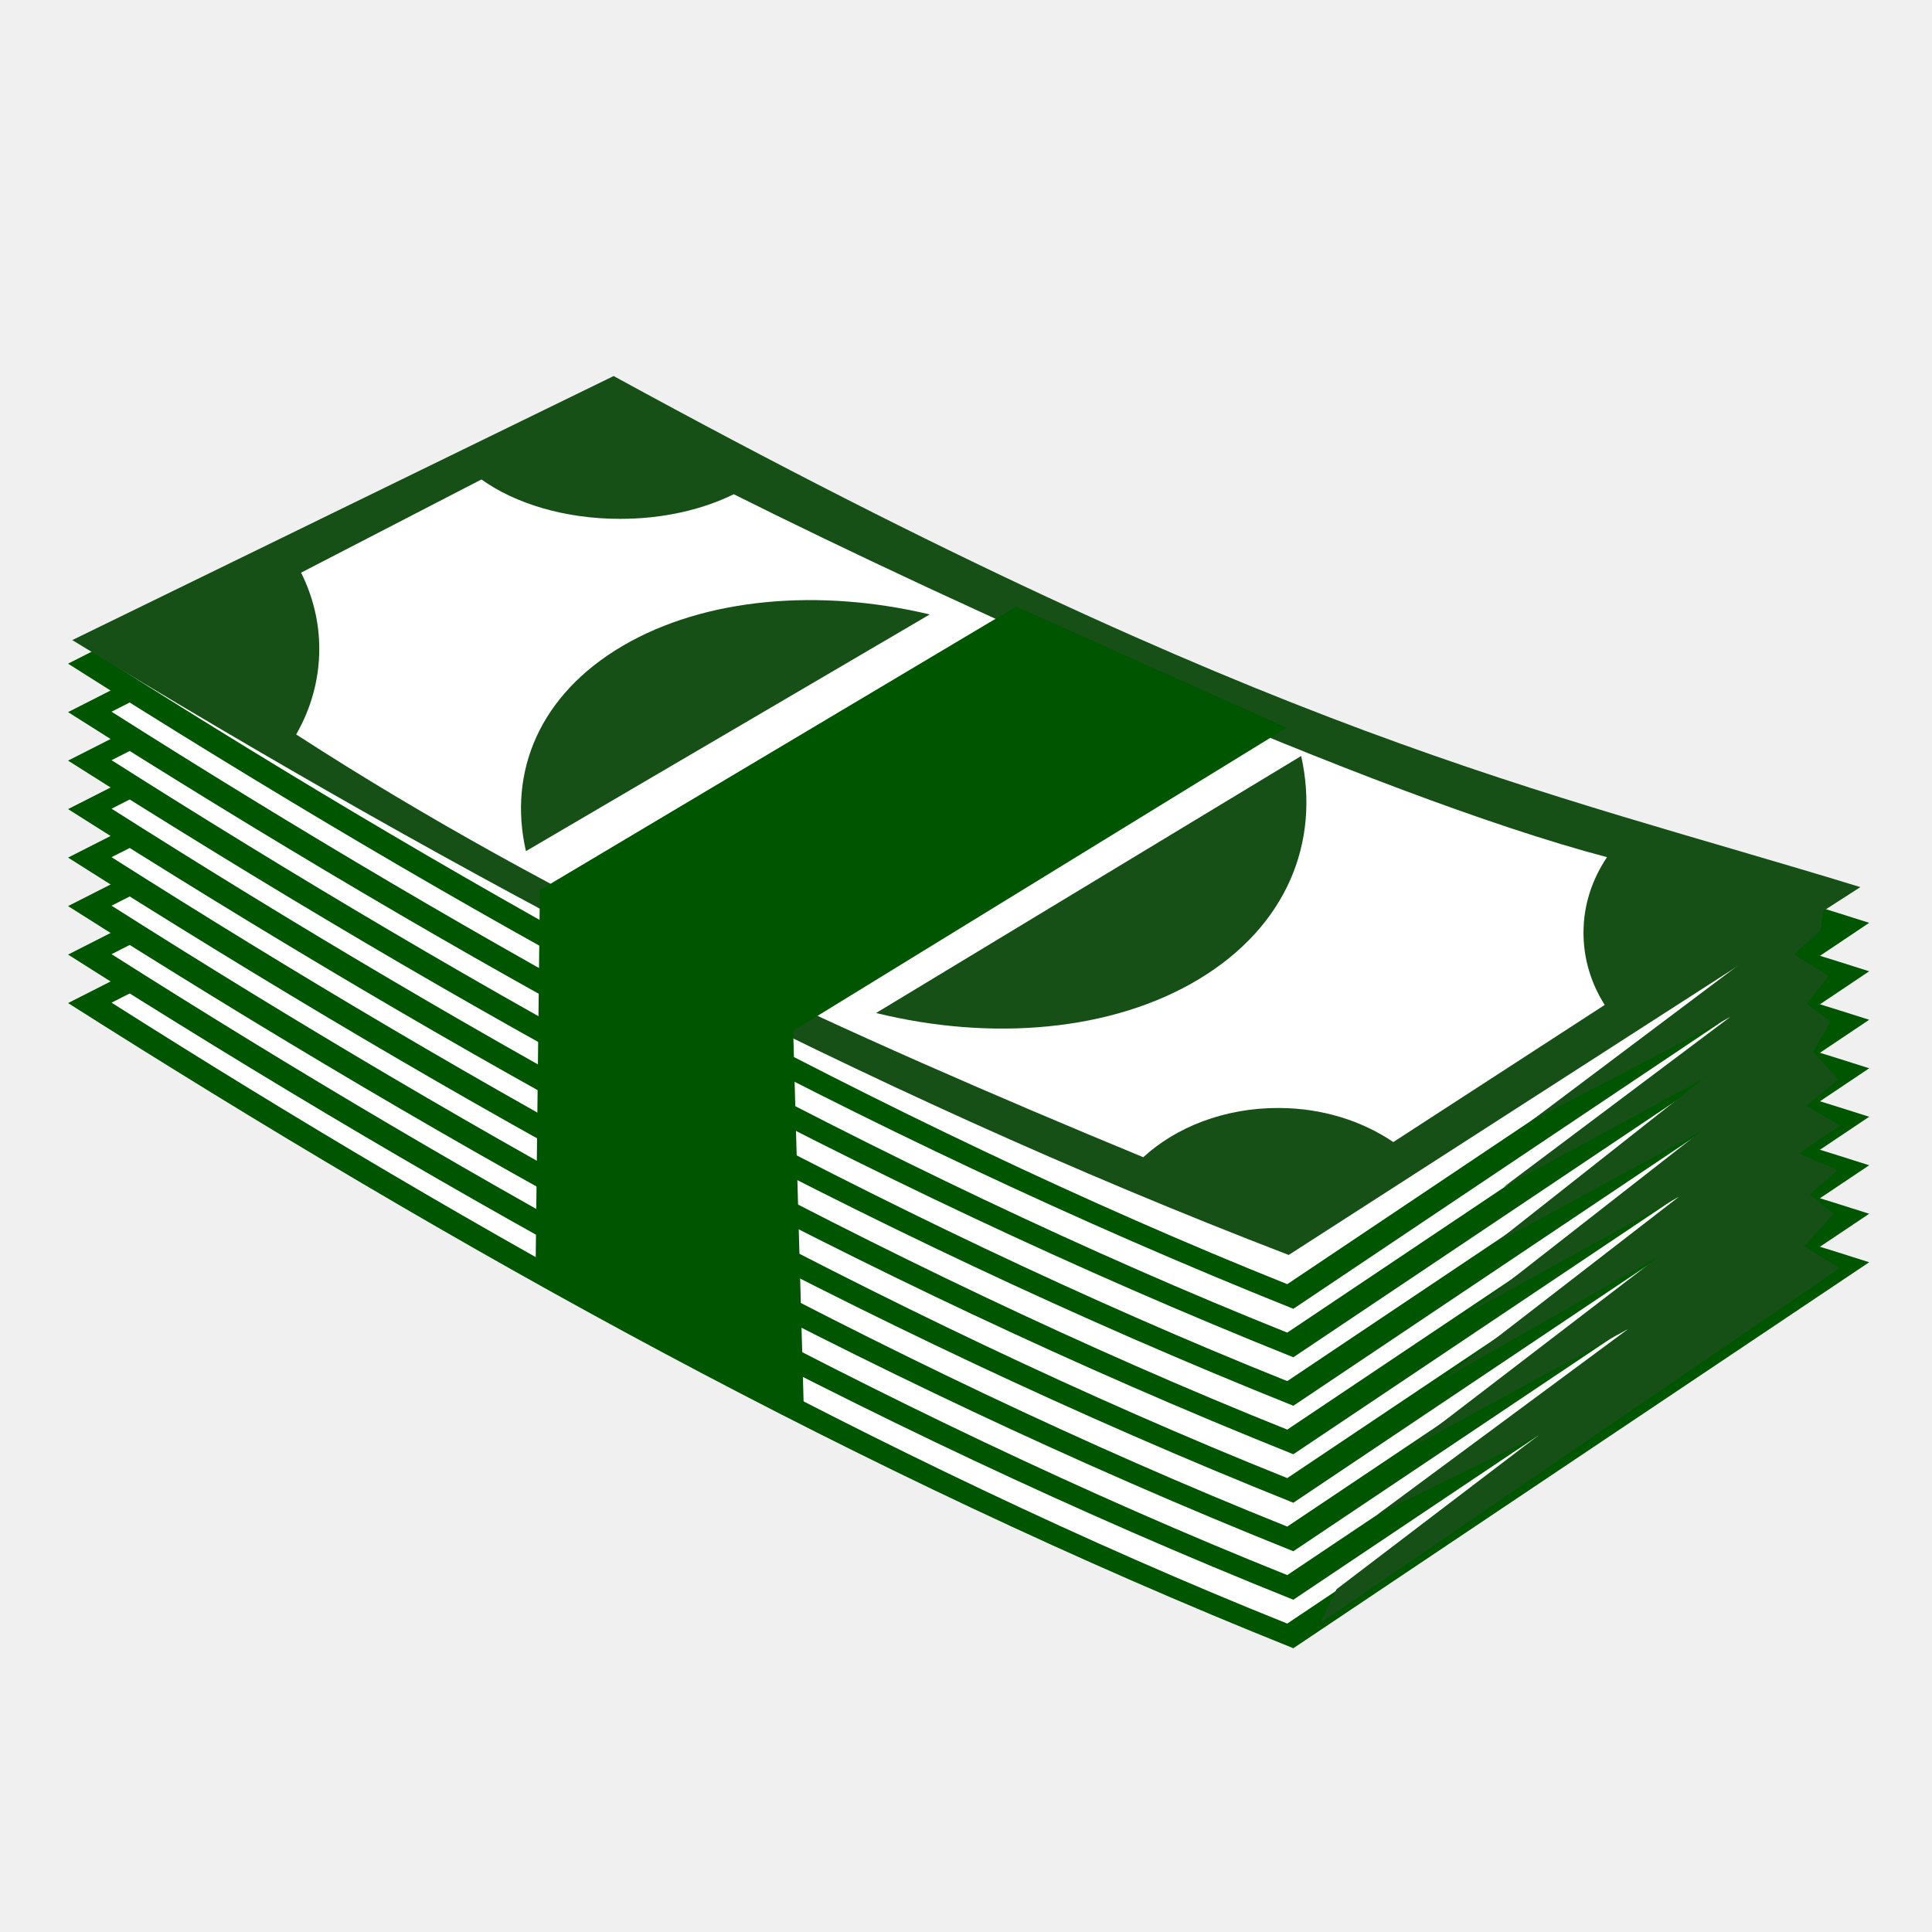
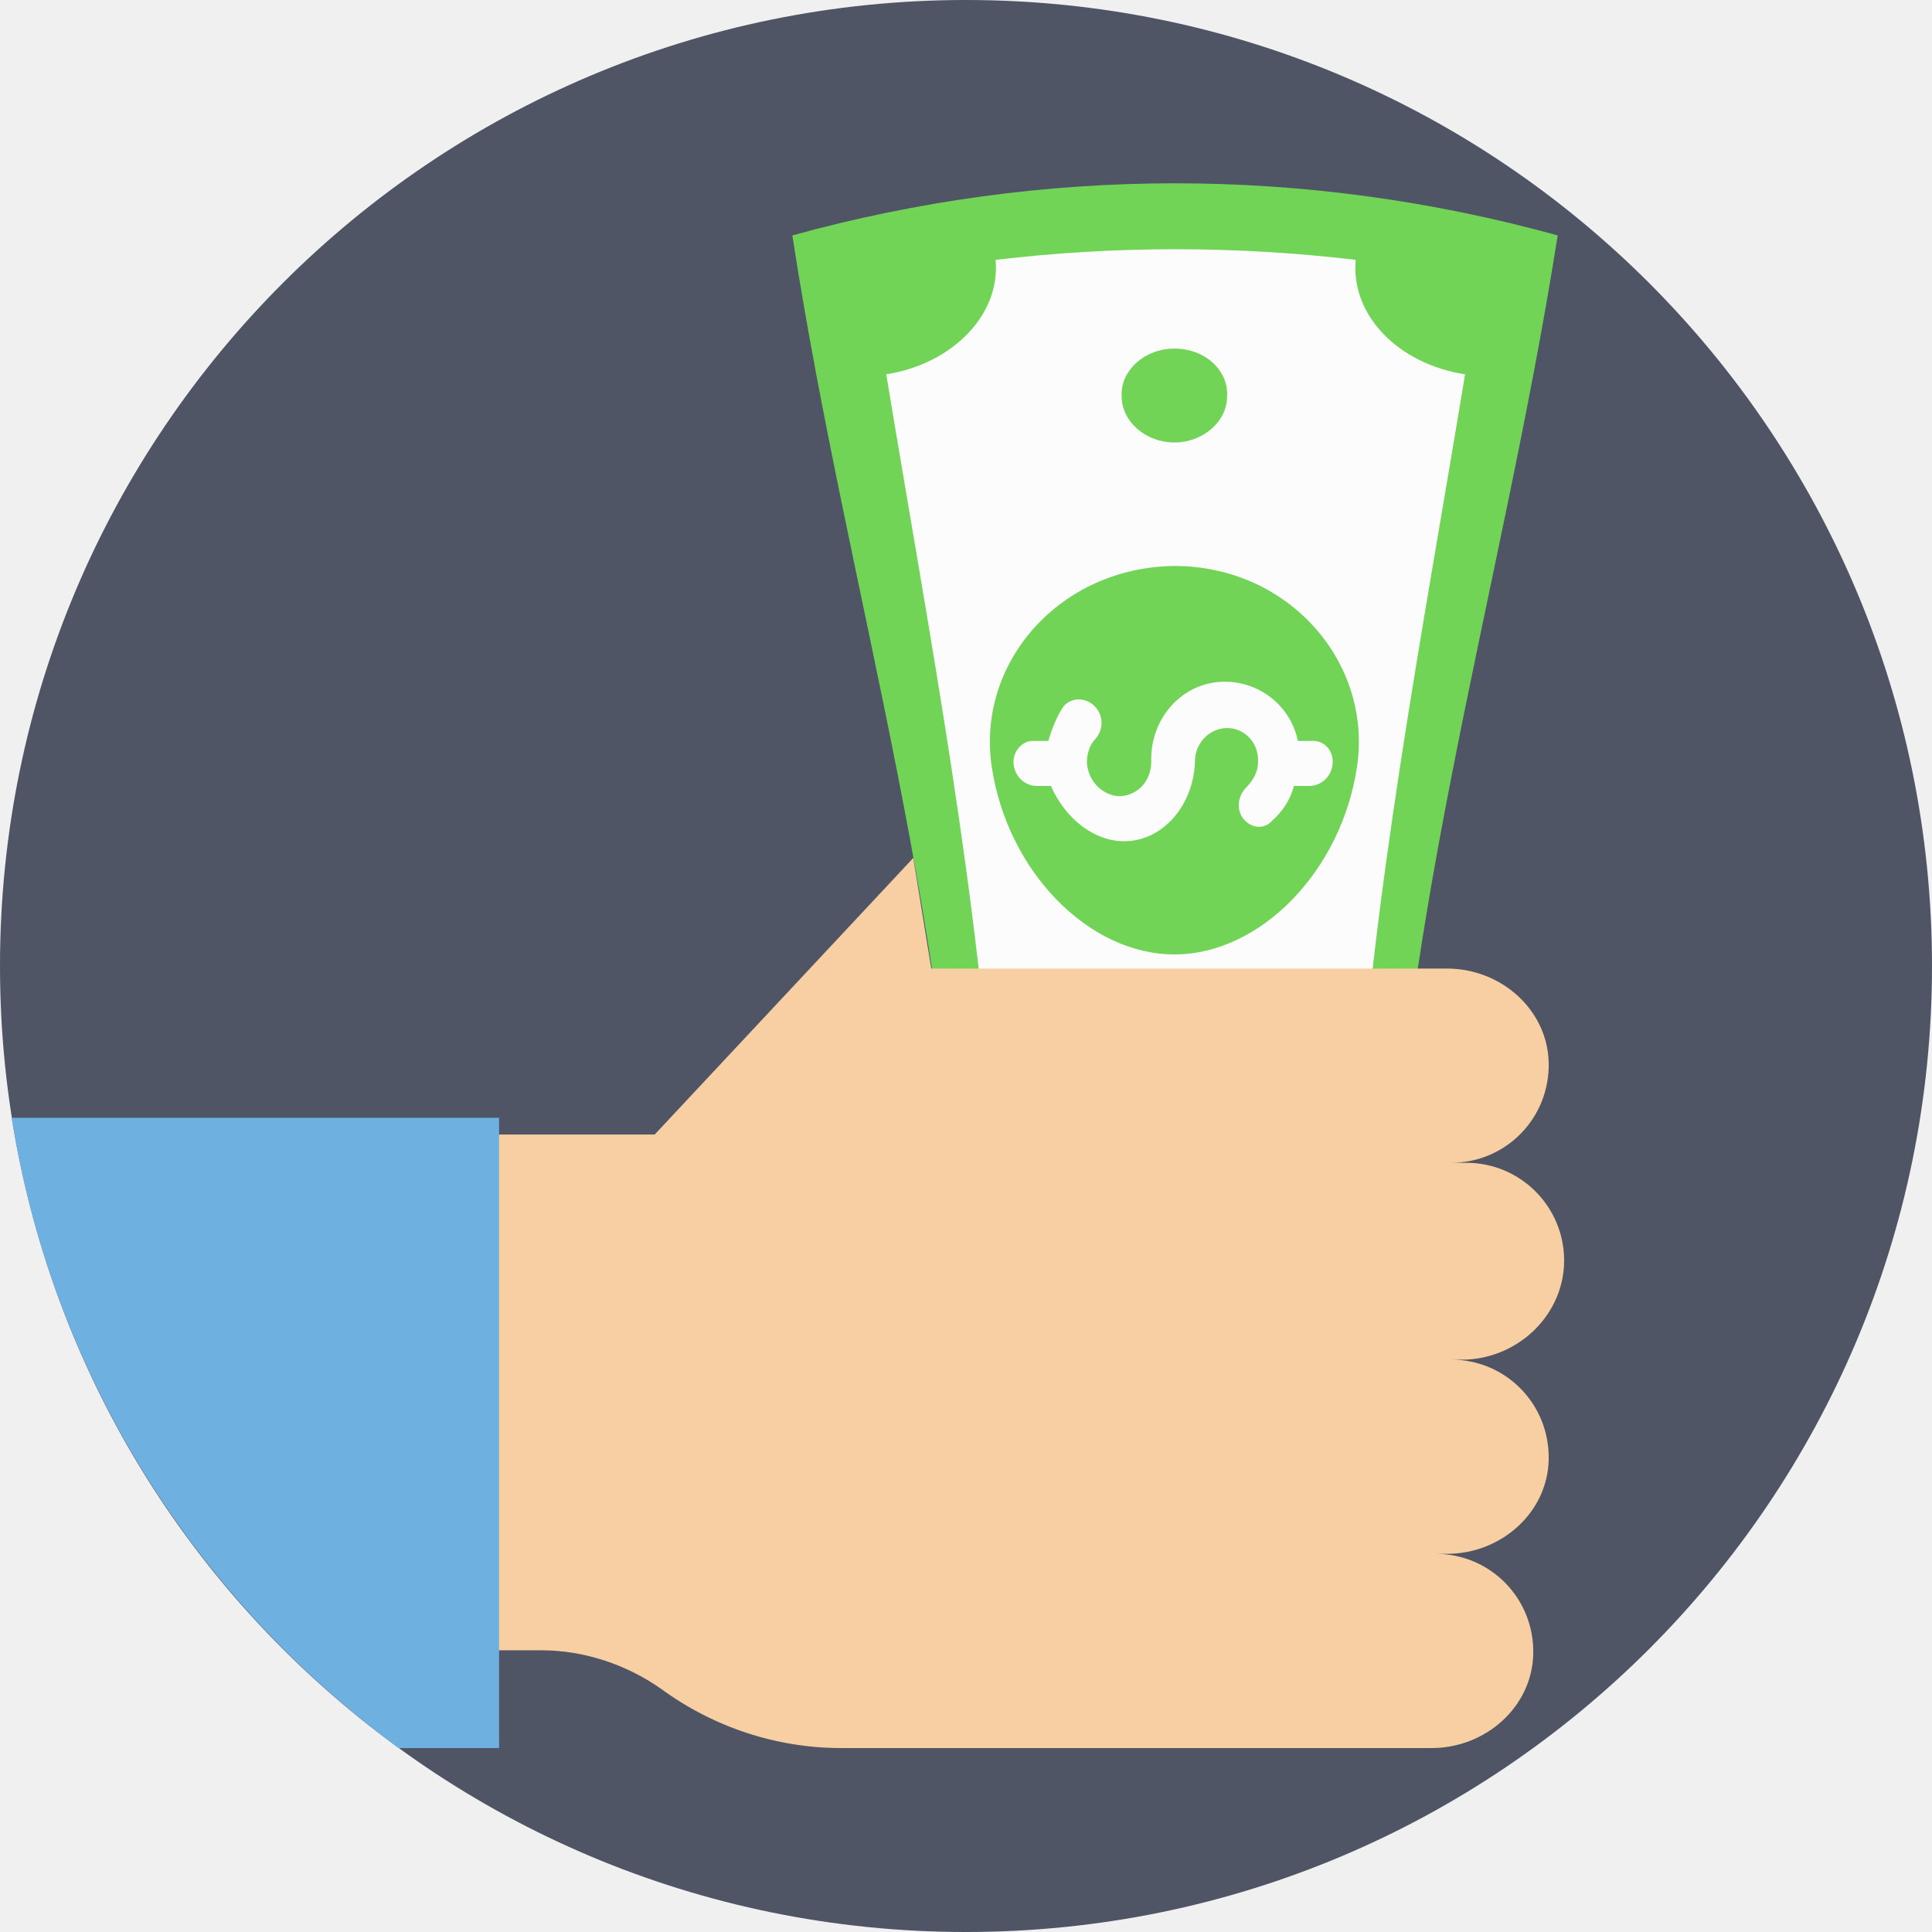
- <svg xmlns="http://www.w3.org/2000/svg" version="1.1" viewBox="0 0 900 900">
-   <g transform="translate(0 -152.36)">
-     <g transform="matrix(8.244 0 0 8.244 -178.2 -1482)">
-       <g transform="matrix(-.68503 0 0 .68503 -5.127 -30.388)">
-         <g transform="translate(-6.4286 -72.643)">
-           <path transform="translate(6.4286 84.643)" d="m-190.89 425.76 45 30.536 0.536 0.357 8.929-3.393 18.929-8.75 17.143-8.75 18.571-10 27.679-16.607 7.857-4.821-43.571-21.964-36.786 19.464-17.679 8.393-24.286 8.75z" fill="#fff" />
-           <path d="m-83.204 466.29c-55.31 31.494-76.664 35.629-103.59 44.233l47.499 31.839c35.855-14.363 69.041-32.88 101.07-53.217l-44.981-22.854zm-0.315 1.639 41.707 21.182c-29.705 18.86-63.73 37.898-96.981 51.217l-44.036-29.51c24.971-7.979 48.018-13.682 99.31-42.889z" fill="#050" />
-         </g>
-         <g transform="translate(-6.4286 -76.643)">
-           <path transform="translate(6.4286 84.643)" d="m-190.89 425.76 45 30.536 0.536 0.357 8.929-3.393 18.929-8.75 17.143-8.75 18.571-10 27.679-16.607 7.857-4.821-43.571-21.964-36.786 19.464-17.679 8.393-24.286 8.75z" fill="#fff" />
-           <path d="m-83.204 466.29c-55.31 31.494-76.664 35.629-103.59 44.233l47.499 31.839c35.855-14.363 69.041-32.88 101.07-53.217l-44.981-22.854zm-0.315 1.639 41.707 21.182c-29.705 18.86-63.73 37.898-96.981 51.217l-44.036-29.51c24.971-7.979 48.018-13.682 99.31-42.889z" fill="#050" />
-         </g>
-         <g transform="translate(-6.4286 -80.643)">
-           <path transform="translate(6.4286 84.643)" d="m-190.89 425.76 45 30.536 0.536 0.357 8.929-3.393 18.929-8.75 17.143-8.75 18.571-10 27.679-16.607 7.857-4.821-43.571-21.964-36.786 19.464-17.679 8.393-24.286 8.75z" fill="#fff" />
-           <path d="m-83.204 466.29c-55.31 31.494-76.664 35.629-103.59 44.233l47.499 31.839c35.855-14.363 69.041-32.88 101.07-53.217l-44.981-22.854zm-0.315 1.639 41.707 21.182c-29.705 18.86-63.73 37.898-96.981 51.217l-44.036-29.51c24.971-7.979 48.018-13.682 99.31-42.889z" fill="#050" />
-         </g>
-         <g transform="translate(-6.4286 -84.643)">
-           <path transform="translate(6.4286 84.643)" d="m-190.89 425.76 45 30.536 0.536 0.357 8.929-3.393 18.929-8.75 17.143-8.75 18.571-10 27.679-16.607 7.857-4.821-43.571-21.964-36.786 19.464-17.679 8.393-24.286 8.75z" fill="#fff" />
-           <path d="m-83.204 466.29c-55.31 31.494-76.664 35.629-103.59 44.233l47.499 31.839c35.855-14.363 69.041-32.88 101.07-53.217l-44.981-22.854zm-0.315 1.639 41.707 21.182c-29.705 18.86-63.73 37.898-96.981 51.217l-44.036-29.51c24.971-7.979 48.018-13.682 99.31-42.889z" fill="#050" />
-         </g>
-         <g transform="translate(-6.4286 -88.643)">
-           <path transform="translate(6.4286 84.643)" d="m-190.89 425.76 45 30.536 0.536 0.357 8.929-3.393 18.929-8.75 17.143-8.75 18.571-10 27.679-16.607 7.857-4.821-43.571-21.964-36.786 19.464-17.679 8.393-24.286 8.75z" fill="#fff" />
-           <path d="m-83.204 466.29c-55.31 31.494-76.664 35.629-103.59 44.233l47.499 31.839c35.855-14.363 69.041-32.88 101.07-53.217l-44.981-22.854zm-0.315 1.639 41.707 21.182c-29.705 18.86-63.73 37.898-96.981 51.217l-44.036-29.51c24.971-7.979 48.018-13.682 99.31-42.889z" fill="#050" />
-         </g>
-         <g transform="translate(-6.4286 -92.643)">
-           <path transform="translate(6.4286 84.643)" d="m-190.89 425.76 45 30.536 0.536 0.357 8.929-3.393 18.929-8.75 17.143-8.75 18.571-10 27.679-16.607 7.857-4.821-43.571-21.964-36.786 19.464-17.679 8.393-24.286 8.75z" fill="#fff" />
-           <path d="m-83.204 466.29c-55.31 31.494-76.664 35.629-103.59 44.233l47.499 31.839c35.855-14.363 69.041-32.88 101.07-53.217l-44.981-22.854zm-0.315 1.639 41.707 21.182c-29.705 18.86-63.73 37.898-96.981 51.217l-44.036-29.51c24.971-7.979 48.018-13.682 99.31-42.889z" fill="#050" />
-         </g>
-         <g transform="translate(-6.4286 -96.643)">
-           <path transform="translate(6.4286 84.643)" d="m-190.89 425.76 45 30.536 0.536 0.357 8.929-3.393 18.929-8.75 17.143-8.75 18.571-10 27.679-16.607 7.857-4.821-43.571-21.964-36.786 19.464-17.679 8.393-24.286 8.75z" fill="#fff" />
-           <path d="m-83.204 466.29c-55.31 31.494-76.664 35.629-103.59 44.233l47.499 31.839c35.855-14.363 69.041-32.88 101.07-53.217l-44.981-22.854zm-0.315 1.639 41.707 21.182c-29.705 18.86-63.73 37.898-96.981 51.217l-44.036-29.51c24.971-7.979 48.018-13.682 99.31-42.889z" fill="#050" />
-         </g>
-         <g transform="translate(-6.4286 -100.64)">
-           <path transform="translate(6.4286 84.643)" d="m-190.89 425.76 45 30.536 0.536 0.357 8.929-3.393 18.929-8.75 17.143-8.75 18.571-10 27.679-16.607 7.857-4.821-43.571-21.964-36.786 19.464-17.679 8.393-24.286 8.75z" fill="#fff" />
-           <path d="m-83.204 466.29c-55.31 31.494-76.664 35.629-103.59 44.233l47.499 31.839c35.855-14.363 69.041-32.88 101.07-53.217l-44.981-22.854zm-0.315 1.639 41.707 21.182c-29.705 18.86-63.73 37.898-96.981 51.217l-44.036-29.51c24.971-7.979 48.018-13.682 99.31-42.889z" fill="#050" />
-         </g>
-         <g transform="translate(0,-14)">
-           <path d="m-180.71 422.01s5.714 3.929 6.429 7.143c0.714 3.214 23.929 16.786 23.929 16.786h11.429l7.857-1.786 19.643-9.286 15.714-6.786 18.929-10.357 17.857-10.714v-11.429l-25.714-12.143-12.857 1.786-11.786 7.143-28.929 12.857-37.5 13.214z" fill="#fff" />
-           <g fill="#165016">
-             <path d="m-89.656 378.78c-54.911 30.016-76.111 33.956-102.84 42.156l47.156 30.344c35.597-13.688 68.543-31.337 100.34-50.719l-44.656-21.781zm10.906 8.531 14.875 7.688c-0.955 1.916-1.5 4.037-1.5 6.281 0 2.55 0.692 4.957 1.906 7.062-21.464 13.908-45.382 24.753-69.875 34.875-2.712-2.49-6.691-4.062-11.125-4.062-3.624 0-6.93 1.067-9.5 2.812l-17.438-11.312c1.127-1.778 1.75-3.807 1.75-5.969 0-2.267-0.707-4.38-1.938-6.219 19.455-5.135 54.124-20.98 72.031-29.938 2.577 1.271 5.824 2.031 9.375 2.031 4.567 0 8.657-1.261 11.438-3.25z" />
-             <path d="m-146.37 410.12c-1.585 7.114 1.2 14.034 8.403 18.389 7.202 4.355 17.172 5.146 26.662 2.812z" color="#000000" />
-             <path d="m-82.423 417.97c1.506-6.552-1.14-12.925-7.982-16.935-6.841-4.01-16.311-4.74-25.327-2.59z" color="#000000" />
-           </g>
-         </g>
-         <path d="m-145.18 393.79 40.714 25-0.893 31.786 22.143-11.964-0.357-31.429-39.286-23.393z" fill="#050" />
-       </g>
-       <path d="m124.71 249.11-0.231 1.707-1.488 1.365 1.952 1.215-1.237 1.565 1.349 1.016-0.994 1.691 1.432 1.587-1.814 1.474 1.907 1.122-2.33 1.568 2.18 0.947-1.546 1.374 1.325 1.099-1.652 1.832 2.005 1.232-29.358 20.062 0.932-1.919 11.432-8.709-9.105 4.477 14.148-10.47-12.561 6.858 14.3-10.961-12.24 6.968 13.368-10.335-11.803 6.497 13.054-10.199-11.688 6.359 11.837-9.339-11.314 6.141 12.808-9.616-11.31 5.92 12.437-9.348-10.473 6.238z" fill="#165016" />
-     </g>
+ <svg xmlns="http://www.w3.org/2000/svg" version="1.1" id="Capa_1" x="0px" y="0px" viewBox="0 0 509.287 509.287" style="enable-background:new 0 0 509.287 509.287;" xml:space="preserve">
+   <circle style="fill:#4F5565;" cx="254.644" cy="254.644" r="254.644" />
+   <path style="fill:#71D456;" d="M253.287,346.872c0-96.975-29.838-189.881-44.419-284.821c66.458-18.31,135.29-18.31,201.748,0  c-14.919,94.94-44.419,187.846-44.419,284.821C328.562,346.872,290.924,346.872,253.287,346.872z" />
+   <path style="fill:#FCFCFD;" d="M262.442,305.844c-4.069-69.171-17.293-137.324-28.821-207.173  c17.293-2.713,30.177-15.597,28.821-30.177c31.873-3.73,63.068-3.73,94.94,0c-1.356,14.58,11.189,27.465,28.821,30.177  c-11.528,69.849-24.752,138.003-28.821,207.173c-10.85,0-19.666,10.85-20.005,24.752c-18.31,0-36.62,0-54.93,0  C282.109,317.033,272.954,305.844,262.442,305.844z" />
+   <g>
+     <path style="fill:#71D456;" d="M309.573,251.592c-22.718,0-44.079-22.04-48.148-49.505c-4.069-27.465,17.971-52.556,48.148-52.895   c30.177,0,52.217,25.43,48.148,52.895S332.291,251.592,309.573,251.592z" />
+     <path style="fill:#71D456;" d="M309.573,116.641c-7.46,0-13.902-5.425-13.902-12.207c-0.339-6.781,6.103-12.546,13.902-12.546   c8.138,0,14.241,5.764,13.902,12.546C323.475,111.216,317.033,116.641,309.573,116.641z" />
+     <path style="fill:#71D456;" d="M309.573,306.522c-5.086,0-9.155-5.086-9.155-11.868c0-6.442,4.069-11.868,9.155-11.868   s9.155,5.425,9.155,11.868C318.728,301.097,314.66,306.522,309.573,306.522z" />
  </g>
+   <path style="fill:#FCFCFD;" d="M296.35,221.754c10.172,0,18.31-9.494,18.649-21.023c0-5.086,4.069-8.816,8.477-8.816  c4.747,0,8.477,4.069,8.138,9.155c0,2.374-1.356,4.747-3.052,6.442c-2.374,2.374-2.713,6.103-0.678,8.477  c2.034,2.373,5.425,2.713,7.46,0.339c2.713-2.374,4.747-5.425,5.764-9.155c1.356,0,2.713,0,4.069,0c3.052,0,5.764-2.374,6.103-5.764  c0.339-3.391-2.034-6.103-5.086-6.103c-1.356,0-2.713,0-4.069,0c-1.695-8.477-9.155-15.258-18.649-15.597  c-11.528-0.339-20.344,9.494-20.005,21.023c0,5.086-3.391,8.816-8.138,9.155c-4.408,0-8.477-3.73-8.816-8.816  c0-2.374,0.678-4.747,2.373-6.442c2.034-2.374,2.034-6.103-0.339-8.477c-2.374-2.374-6.103-2.374-8.138,0  c-1.695,2.373-3.052,5.764-4.069,9.155c-1.356,0-2.713,0-4.069,0c-3.052,0-5.425,3.052-5.086,6.103  c0.339,3.391,3.052,5.764,6.103,5.764c1.356,0,2.713,0,3.73,0C280.752,215.65,288.212,221.754,296.35,221.754z" />
+   <path style="fill:#F7CFA2;" d="M412.313,332.291L412.313,332.291c0-14.241-11.529-25.77-25.77-25.77h-4.069  c14.58,0,26.109-11.868,25.77-26.448c-0.339-13.902-12.546-24.752-26.787-24.752H245.489l-4.747-29.16l-68.154,72.901h-47.809  V435.03h17.971c11.189,0,22.379,3.73,31.534,10.172l0,0c13.902,10.172,30.517,15.597,47.47,15.597h155.634  c14.241,0,26.448-10.85,26.787-24.752c0.339-14.58-11.189-26.448-25.77-26.448h3.052c14.241,0,26.448-10.85,26.787-24.752  c0.339-14.58-11.189-26.448-25.77-26.448h4.069C400.784,357.722,412.313,346.193,412.313,332.291z" />
+   <path style="fill:#6EB1E1;" d="M105.113,460.8h26.448V294.654H3.052C13.902,362.808,51.878,421.807,105.113,460.8z" />
+   <g>
+ </g>
+   <g>
+ </g>
+   <g>
+ </g>
+   <g>
+ </g>
+   <g>
+ </g>
+   <g>
+ </g>
+   <g>
+ </g>
+   <g>
+ </g>
+   <g>
+ </g>
+   <g>
+ </g>
+   <g>
+ </g>
+   <g>
+ </g>
+   <g>
+ </g>
+   <g>
+ </g>
+   <g>
+ </g>
</svg>
